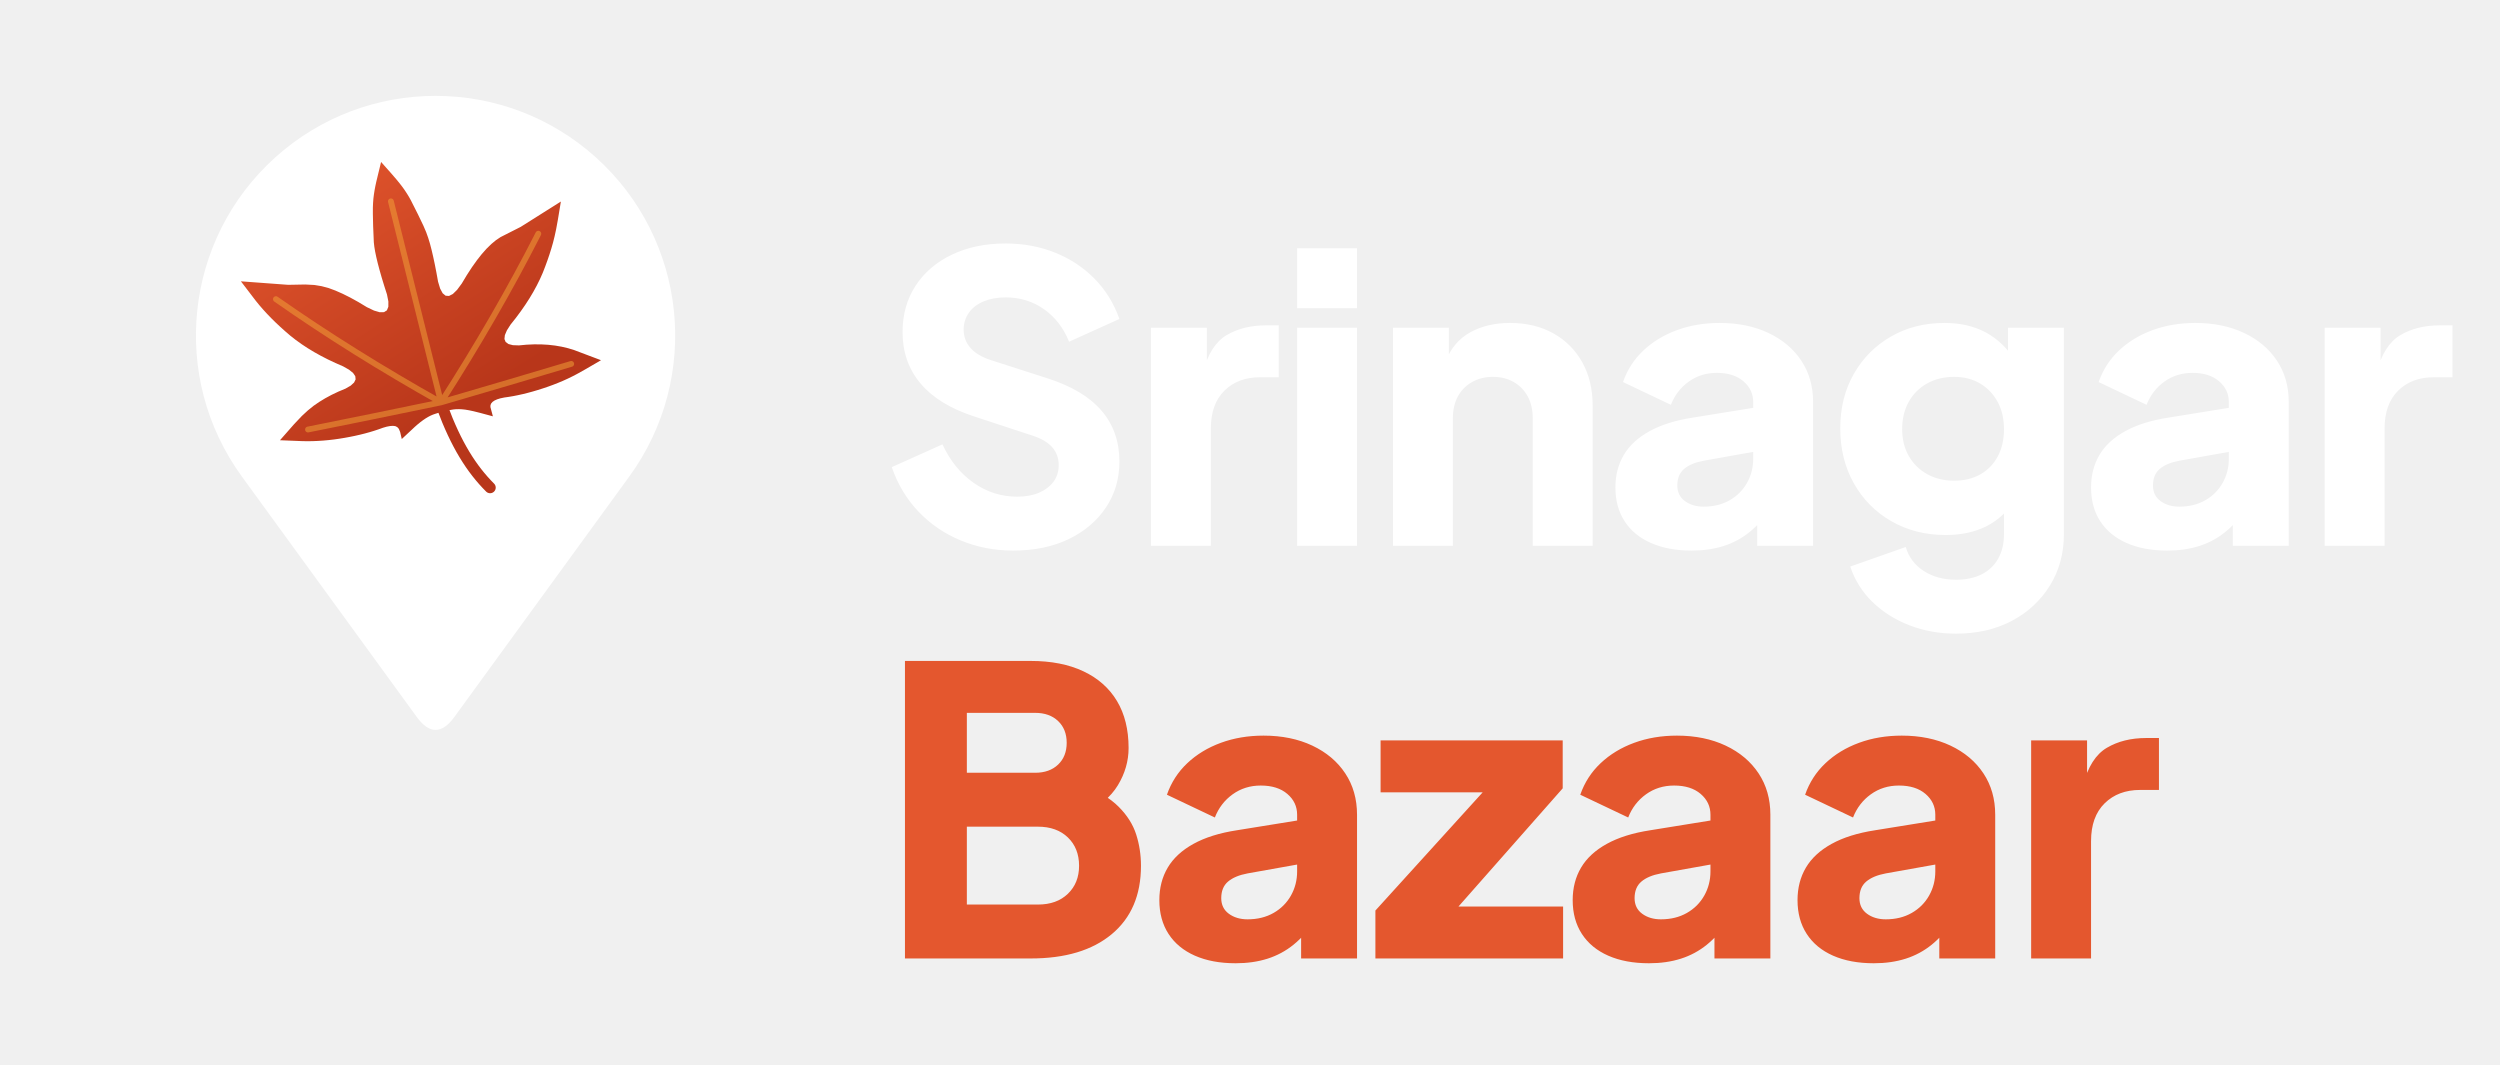
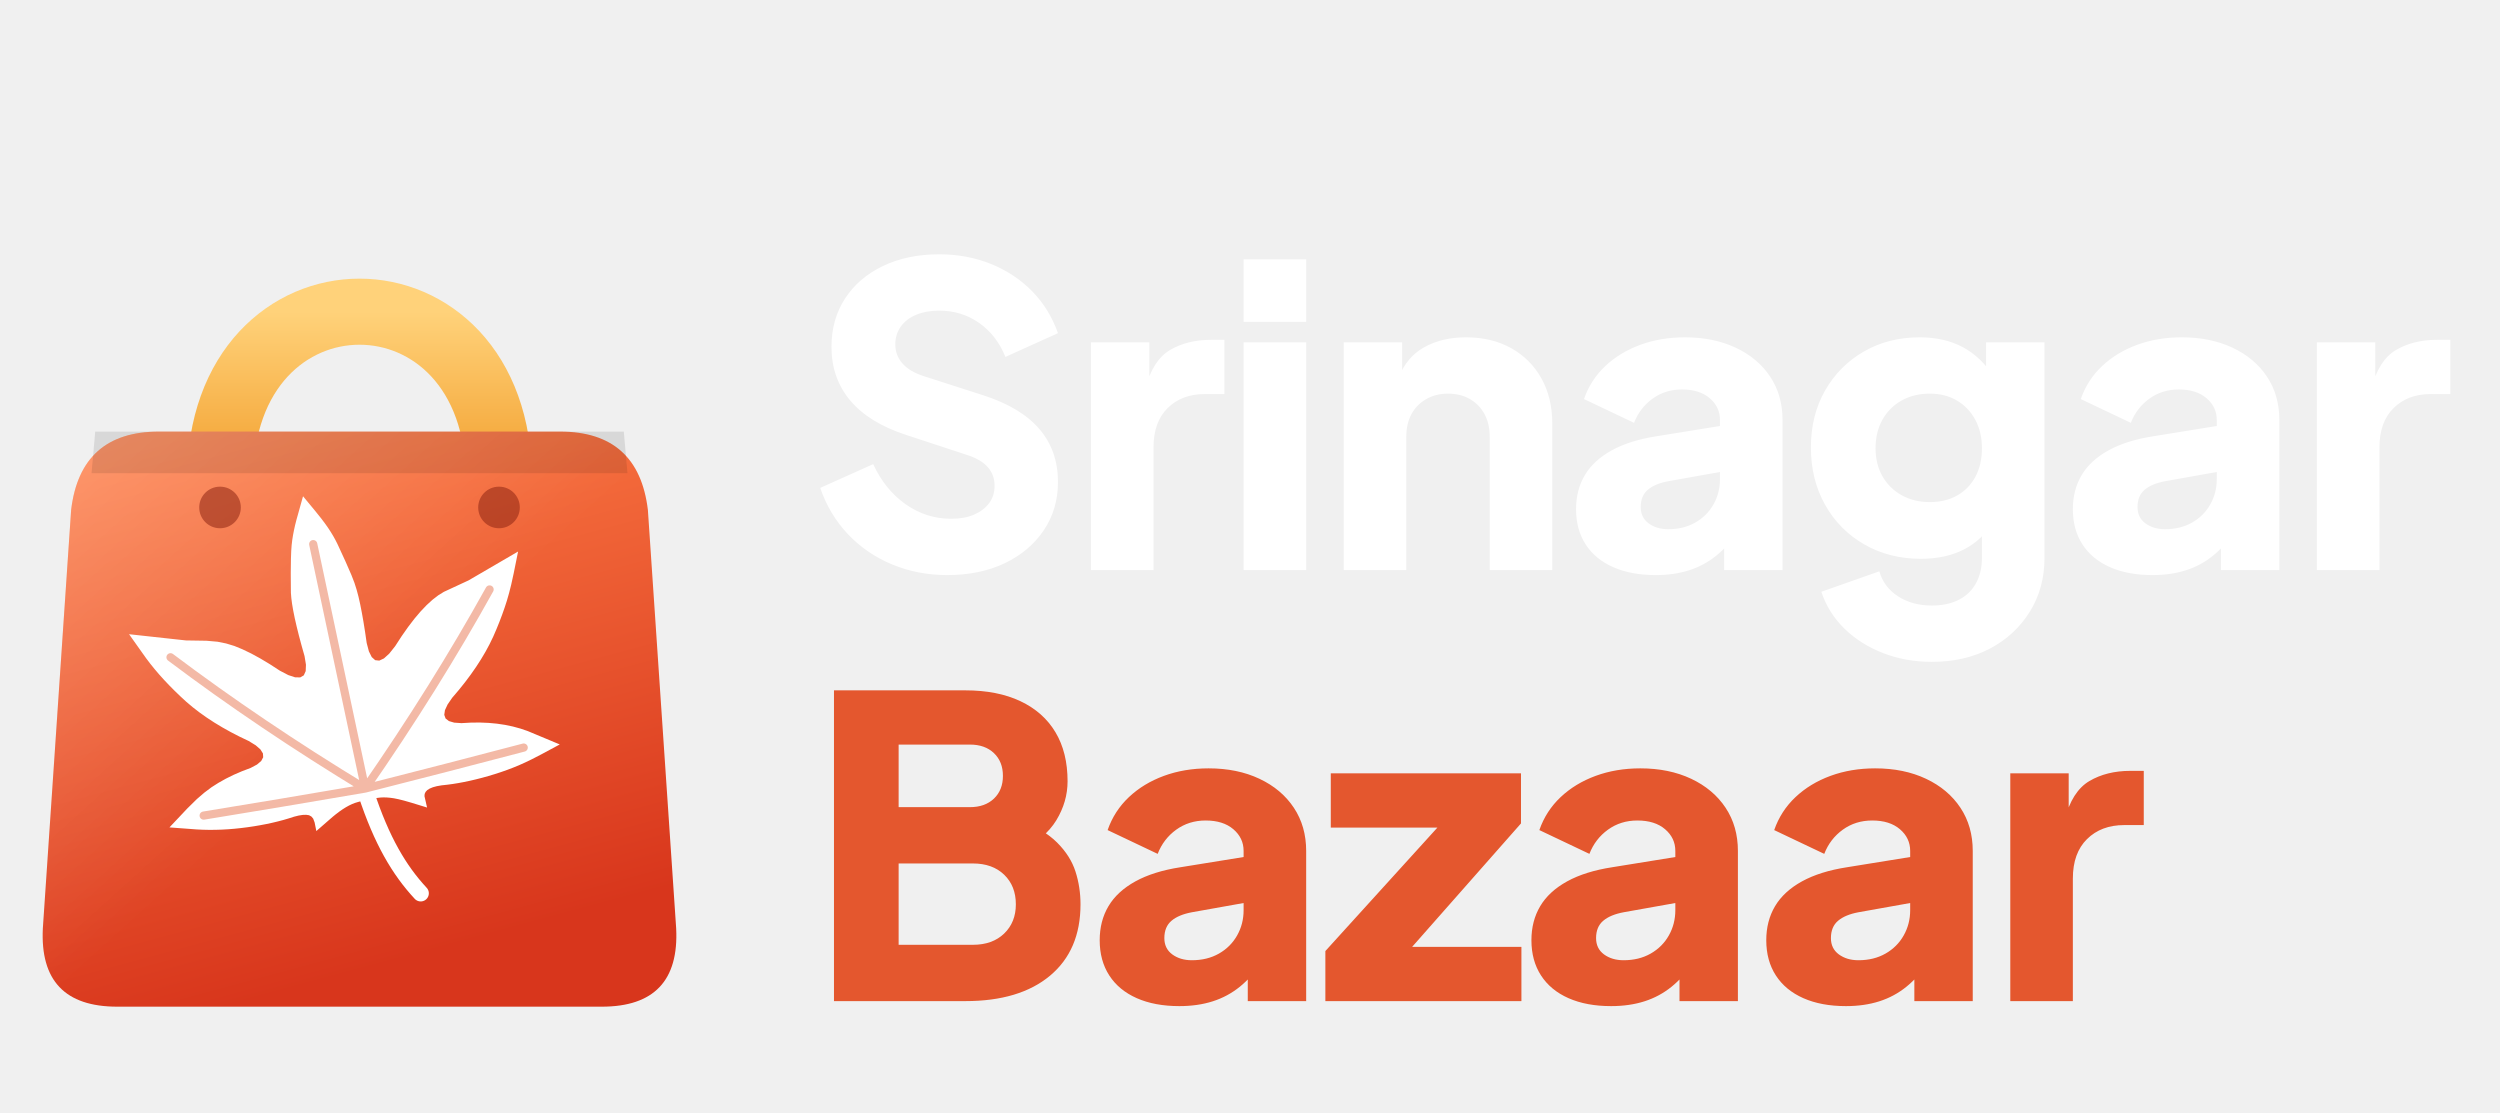
- <svg xmlns="http://www.w3.org/2000/svg" viewBox="0 0 939 400" width="939" height="400">
-   <g transform="translate(10 0) scale(.30)">
+ <svg xmlns="http://www.w3.org/2000/svg" viewBox="0 0 899 400" width="899" height="400">
+   <g transform="translate(-96 -12) scale(.44)">
    <defs>
-       <linearGradient id="logo-horizontal-whiteleaf" x1="0" y1="0" x2="0.4" y2="1">
-         <stop offset="0" stop-color="#E4572E" />
-         <stop offset="1" stop-color="#B8361A" />
+       <linearGradient id="logo-horizontal-whitebag" x1="0" y1="0" x2=".3" y2="1">
+         <stop offset="0" stop-color="#FF8048" />
+         <stop offset="1" stop-color="#D8361C" />
      </linearGradient>
+       <linearGradient id="logo-horizontal-whitesf" x1="0" y1="0" x2="0" y2="1">
+         <stop offset="0" stop-color="#FFD27A" />
+         <stop offset="1" stop-color="#F29F2E" />
+       </linearGradient>
+       <linearGradient id="logo-horizontal-whitegl" x1="0" y1="0" x2="1" y2="1">
+         <stop offset="0" stop-color="#fff" stop-opacity=".22" />
+         <stop offset=".5" stop-color="#fff" stop-opacity="0" />
+       </linearGradient>
+       <filter id="logo-horizontal-whitesh" x="-20%" y="-20%" width="140%" height="150%">
+         <feDropShadow dx="0" dy="22" stdDeviation="26" flood-color="#021C20" flood-opacity=".45" />
+       </filter>
    </defs>
-     <path d="M754.6,596.5 A300,300 0 1 0 269.4,596.5 L488.5,897.7 Q512.0,930.0 535.5,897.7 Z" fill="#FFFFFF" />
-     <g transform="rotate(-14 512 476.4)">
-       <path d="M512.0,510.2 C517.6,561.0 528.9,594.8 545.8,623.0" fill="none" stroke="#B8361A" stroke-width="14.1" stroke-linecap="round" />
-       <path d="M472.81,526.38 L468.46,528.80 L464.65,530.91 L461.39,532.72 L458.67,534.23 L456.49,535.44 L454.86,536.35 L453.78,536.95 L453.23,537.26 L453.37,528.21 L452.72,523.93 L451.35,521.40 L449.25,519.61 L446.43,518.56 L442.90,517.92 L438.66,517.68 L433.70,517.86 L428.02,518.44 L422.20,518.88 L416.23,519.17 L410.11,519.33 L403.85,519.33 L397.43,519.20 L390.87,518.92 L384.16,518.50 L377.30,517.94 L370.55,517.23 L363.89,516.36 L357.33,515.35 L350.88,514.18 L344.52,512.87 L338.27,511.40 L332.11,509.78 L326.06,508.02 L320.76,506.47 L316.22,505.15 L312.44,504.04 L309.42,503.16 L307.15,502.49 L305.63,502.05 L304.88,501.83 L326.98,486.54 L338.82,478.99 L347.74,474.09 L356.23,470.15 L364.26,467.15 L372.66,464.53 L381.43,462.30 L390.58,460.45 L400.09,458.99 L407.37,456.90 L412.40,454.18 L415.20,450.84 L415.77,446.88 L414.09,442.29 L410.17,437.07 L404.02,431.23 L395.63,424.77 L387.68,418.25 L380.17,411.68 L373.09,405.06 L366.46,398.38 L360.26,391.64 L354.50,384.86 L349.17,378.02 L344.29,371.13 L339.68,364.31 L335.34,357.58 L331.27,350.92 L327.48,344.35 L323.96,337.85 L320.71,331.44 L317.73,325.10 L315.03,318.84 L312.66,313.37 L310.63,308.67 L308.94,304.76 L307.59,301.63 L306.57,299.29 L305.89,297.72 L305.56,296.94 L329.36,304.78 L340.83,308.56 L347.88,310.88 L353.17,312.63 L356.70,313.79 L359.34,314.66 L361.11,315.24 L361.99,315.53 L382.70,320.27 L393.77,323.66 L402.11,327.28 L410.03,331.64 L417.51,336.76 L425.32,342.81 L433.48,349.78 L441.97,357.68 L450.79,366.51 L458.42,372.80 L464.85,376.55 L470.08,377.75 L474.12,376.42 L476.96,372.54 L478.60,366.12 L479.04,357.15 L478.29,345.65 L477.74,335.02 L477.41,325.28 L477.28,316.42 L477.36,308.44 L477.64,301.34 L478.14,295.13 L478.85,289.79 L479.76,285.34 L480.56,281.44 L481.24,278.10 L481.82,275.32 L482.27,273.09 L482.61,271.42 L482.84,270.31 L482.96,269.75 L486.29,255.01 L488.23,247.28 L489.88,241.65 L491.61,236.48 L493.42,231.77 L495.45,226.97 L497.68,222.09 L500.11,217.13 L502.75,212.08 L505.06,207.66 L507.05,203.87 L508.70,200.71 L510.02,198.19 L511.01,196.29 L511.67,195.03 L512.00,194.40 L520.92,211.44 L525.33,220.20 L528.22,226.34 L530.58,231.77 L532.39,236.48 L534.00,241.10 L535.40,245.64 L536.60,250.09 L537.58,254.46 L538.45,258.28 L539.19,261.56 L539.81,264.29 L540.30,266.47 L540.67,268.11 L540.92,269.20 L541.04,269.75 L544.13,284.78 L545.52,293.46 L546.24,300.79 L546.64,308.44 L546.72,316.42 L546.59,325.28 L546.26,335.02 L545.71,345.65 L544.96,357.15 L545.40,366.12 L547.04,372.54 L549.88,376.42 L553.92,377.75 L559.15,376.55 L565.58,372.80 L573.21,366.51 L582.03,357.68 L590.52,349.78 L598.68,342.81 L606.49,336.76 L613.97,331.64 L621.12,327.45 L627.93,324.19 L634.40,321.86 L640.54,320.45 L645.90,319.22 L650.51,318.17 L654.34,317.29 L657.41,316.59 L659.71,316.06 L661.25,315.71 L662.01,315.53 L685.82,307.69 L697.28,303.91 L704.34,301.59 L709.63,299.85 L713.15,298.68 L715.80,297.81 L717.56,297.23 L718.44,296.94 L709.31,318.06 L704.31,329.09 L700.38,337.07 L696.52,344.35 L692.73,350.92 L688.66,357.58 L684.32,364.31 L679.71,371.13 L674.83,378.02 L669.50,384.86 L663.74,391.64 L657.54,398.38 L650.91,405.06 L643.83,411.68 L636.32,418.25 L628.37,424.77 L619.98,431.23 L613.83,437.07 L609.91,442.29 L608.23,446.88 L608.80,450.84 L611.60,454.18 L616.63,456.90 L623.91,458.99 L633.42,460.45 L642.57,462.30 L651.34,464.53 L659.74,467.15 L667.77,470.15 L675.44,473.53 L682.73,477.29 L689.65,481.44 L696.20,485.97 L701.93,489.94 L706.84,493.34 L710.94,496.17 L714.21,498.43 L716.67,500.13 L718.31,501.27 L719.12,501.83 L698.70,507.80 L688.00,510.74 L680.24,512.65 L673.12,514.18 L666.67,515.35 L660.11,516.36 L653.45,517.23 L646.70,517.94 L639.84,518.50 L633.13,518.92 L626.57,519.20 L620.15,519.33 L613.89,519.33 L607.77,519.17 L601.80,518.88 L595.98,518.44 L590.30,517.86 L585.34,517.68 L581.10,517.92 L577.57,518.56 L574.75,519.61 L572.65,521.06 L571.26,522.93 L570.59,525.20 L570.63,527.88 L570.66,530.22 L570.69,532.23 L570.72,533.91 L570.74,535.25 L570.75,536.25 L570.76,536.92 L570.77,537.26 L556.09,529.10 L548.64,525.14 L543.55,522.66 L539.16,520.75 L535.49,519.41 L531.98,518.35 L528.65,517.55 L525.48,517.03 L522.49,516.77 L519.49,516.58 L516.49,516.45 L513.50,516.39 L510.50,516.39 L507.51,516.45 L504.51,516.58 L501.51,516.77 L498.52,517.03 L495.35,517.55 L492.02,518.35 L488.51,519.41 L484.84,520.75 L481.00,522.35 L476.99,524.23Z" fill="url(#logo-horizontal-whiteleaf)" />
-       <path d="M512.0,504.6 Q512.0,374.9 512.0,245.2 M512.0,504.6 Q605.1,416.9 681.3,329.2 M512.0,504.6 Q418.9,416.9 342.7,329.2 M512.0,504.6 Q605.4,500.9 681.8,497.3 M512.0,504.6 Q418.6,500.9 342.2,497.3" fill="none" stroke="#F4A93B" stroke-opacity=".5" stroke-width="7.3" stroke-linecap="round" />
+     <g>
+       <path d="M398,420 C398,236 626,236 626,420" fill="none" stroke="url(#logo-horizontal-whitesf)" stroke-width="54" stroke-linecap="round" />
+       <path d="M348,380 L676,380 Q740,380 747.68,444 L770.8,786 Q774,850 710,850 L314,850 Q250,850 253.2,786 L276.32,444 Q284,380 348,380 Z" fill="url(#logo-horizontal-whitebag)" />
+     </g>
+     <path d="M348,380 L676,380 Q740,380 747.68,444 L770.8,786 Q774,850 710,850 L314,850 Q250,850 253.2,786 L276.32,444 Q284,380 348,380 Z" fill="url(#logo-horizontal-whitegl)" />
+     <path d="M296,380 L728,380 L731,414 L293,414 Z" fill="#000" opacity=".10" />
+     <circle cx="398" cy="442" r="17" fill="#8E2412" opacity=".55" />
+     <circle cx="626" cy="442" r="17" fill="#8E2412" opacity=".55" />
+     <g transform="rotate(-12 512 650)">
+       <path d="M512.0,676.6 C516.4,716.6 525.3,743.2 538.6,765.4" fill="none" stroke="#fff" stroke-width="13.3" stroke-linecap="round" />
+       <path d="M481.15,689.34 L477.72,691.25 L474.72,692.91 L472.16,694.34 L470.02,695.53 L468.30,696.48 L467.02,697.19 L466.16,697.67 L465.74,697.91 L465.84,690.79 L465.34,687.42 L464.25,685.43 L462.60,684.01 L460.38,683.19 L457.60,682.68 L454.26,682.50 L450.36,682.64 L445.89,683.09 L441.31,683.44 L436.61,683.67 L431.79,683.79 L426.86,683.80 L421.81,683.69 L416.64,683.48 L411.36,683.15 L405.96,682.70 L400.64,682.14 L395.40,681.46 L390.24,680.66 L385.16,679.74 L380.16,678.71 L375.23,677.55 L370.39,676.28 L365.62,674.89 L361.45,673.67 L357.88,672.63 L354.90,671.76 L352.52,671.06 L350.73,670.54 L349.54,670.19 L348.94,670.02 L366.35,657.98 L375.66,652.04 L382.69,648.18 L389.37,645.08 L395.69,642.72 L402.31,640.66 L409.21,638.90 L416.41,637.45 L423.90,636.29 L429.63,634.65 L433.59,632.51 L435.80,629.88 L436.24,626.76 L434.92,623.15 L431.84,619.04 L427.00,614.44 L420.39,609.35 L414.13,604.22 L408.22,599.05 L402.65,593.84 L397.42,588.58 L392.54,583.28 L388.01,577.94 L383.82,572.55 L379.97,567.13 L376.34,561.76 L372.93,556.46 L369.73,551.22 L366.74,546.05 L363.97,540.93 L361.41,535.88 L359.06,530.89 L356.93,525.97 L355.07,521.66 L353.47,517.96 L352.14,514.88 L351.08,512.42 L350.28,510.57 L349.75,509.34 L349.48,508.72 L368.22,514.90 L377.25,517.87 L382.80,519.70 L386.96,521.07 L389.74,521.99 L391.82,522.67 L393.21,523.13 L393.91,523.36 L410.21,527.09 L418.93,529.76 L425.49,532.60 L431.72,536.04 L437.61,540.07 L443.77,544.83 L450.18,550.32 L456.87,556.54 L463.82,563.49 L469.82,568.44 L474.88,571.39 L479.00,572.34 L482.18,571.29 L484.41,568.23 L485.71,563.18 L486.05,556.12 L485.46,547.07 L485.03,538.70 L484.77,531.03 L484.66,524.06 L484.73,517.78 L484.95,512.19 L485.35,507.30 L485.90,503.10 L486.62,499.59 L487.25,496.52 L487.79,493.89 L488.24,491.70 L488.60,489.95 L488.87,488.63 L489.05,487.76 L489.14,487.32 L491.76,475.71 L493.29,469.63 L494.58,465.19 L495.95,461.12 L497.38,457.42 L498.97,453.64 L500.72,449.80 L502.64,445.89 L504.72,441.92 L506.54,438.44 L508.10,435.45 L509.40,432.97 L510.44,430.98 L511.22,429.49 L511.74,428.50 L512.00,428.00 L519.02,441.42 L522.50,448.31 L524.77,453.14 L526.62,457.42 L528.05,461.12 L529.32,464.76 L530.42,468.34 L531.36,471.84 L532.14,475.28 L532.82,478.29 L533.40,480.87 L533.89,483.02 L534.28,484.74 L534.57,486.03 L534.77,486.89 L534.86,487.32 L537.29,499.15 L538.39,505.98 L538.96,511.75 L539.27,517.78 L539.34,524.06 L539.23,531.03 L538.97,538.70 L538.54,547.07 L537.95,556.12 L538.29,563.18 L539.59,568.23 L541.82,571.29 L545.00,572.34 L549.12,571.39 L554.18,568.44 L560.18,563.49 L567.13,556.54 L573.82,550.32 L580.23,544.83 L586.39,540.07 L592.28,536.04 L597.90,532.74 L603.26,530.17 L608.36,528.34 L613.19,527.23 L617.41,526.26 L621.04,525.43 L624.06,524.74 L626.47,524.19 L628.28,523.77 L629.49,523.50 L630.09,523.36 L648.84,517.18 L657.86,514.21 L663.41,512.38 L667.58,511.01 L670.35,510.10 L672.44,509.41 L673.83,508.95 L674.52,508.72 L667.33,525.35 L663.39,534.03 L660.30,540.32 L657.26,546.05 L654.27,551.22 L651.07,556.46 L647.66,561.76 L644.03,567.13 L640.18,572.55 L635.99,577.94 L631.46,583.28 L626.58,588.58 L621.35,593.84 L615.78,599.05 L609.87,604.22 L603.61,609.35 L597.00,614.44 L592.16,619.04 L589.08,623.15 L587.76,626.76 L588.20,629.88 L590.41,632.51 L594.37,634.65 L600.10,636.29 L607.59,637.45 L614.79,638.90 L621.69,640.66 L628.31,642.72 L634.63,645.08 L640.66,647.74 L646.40,650.70 L651.85,653.97 L657.01,657.54 L661.52,660.66 L665.39,663.33 L668.61,665.56 L671.19,667.35 L673.12,668.68 L674.41,669.57 L675.06,670.02 L658.97,674.72 L650.56,677.03 L644.44,678.53 L638.84,679.74 L633.76,680.66 L628.60,681.46 L623.36,682.14 L618.04,682.70 L612.64,683.15 L607.36,683.48 L602.19,683.69 L597.14,683.80 L592.21,683.79 L587.39,683.67 L582.69,683.44 L578.11,683.09 L573.64,682.64 L569.74,682.50 L566.40,682.68 L563.62,683.19 L561.40,684.01 L559.75,685.16 L558.65,686.63 L558.12,688.42 L558.15,690.53 L558.18,692.37 L558.21,693.95 L558.22,695.27 L558.24,696.33 L558.25,697.12 L558.26,697.64 L558.26,697.91 L546.71,691.49 L540.85,688.37 L536.83,686.41 L533.38,684.91 L530.49,683.86 L527.73,683.02 L525.11,682.40 L522.61,681.98 L520.26,681.78 L517.90,681.63 L515.54,681.53 L513.18,681.48 L510.82,681.48 L508.46,681.53 L506.10,681.63 L503.74,681.78 L501.39,681.98 L498.89,682.40 L496.27,683.02 L493.51,683.86 L490.62,684.91 L487.59,686.18 L484.44,687.65Z" fill="#fff" />
+       <path d="M512.0,672.2 Q512.0,570.1 512.0,468.0 M512.0,672.2 Q585.3,603.2 645.3,534.2 M512.0,672.2 Q438.7,603.2 378.7,534.2 M512.0,672.2 Q585.5,669.3 645.7,666.4 M512.0,672.2 Q438.5,669.3 378.3,666.4" fill="none" stroke="#F3B9A6" stroke-width="6.7" stroke-linecap="round" />
    </g>
  </g>
-   <path d="M380.55 206.8Q370.05 206.8 360.825 202.975Q351.6 199.15 344.925 192.1Q338.25 185.05 334.95 175.45L354.0 166.9Q358.2 176.05 365.625 181.3Q373.05 186.55 382.05 186.55Q386.85 186.55 390.3 185.05Q393.75 183.55 395.7 180.925Q397.65 178.3 397.65 174.7Q397.65 170.8 395.25 168.025Q392.85 165.25 387.75 163.6L365.85 156.4Q352.5 152.05 345.75 144.025Q339.0 136.0 339.0 124.75Q339.0 114.85 343.875 107.35Q348.75 99.85 357.525 95.65Q366.3 91.45 377.7 91.45Q387.75 91.45 396.3 94.9Q404.85 98.35 411.075 104.65Q417.3 110.95 420.45 119.8L401.55 128.35Q398.4 120.55 392.1 116.125Q385.8 111.7 377.7 111.7Q373.05 111.7 369.45 113.2Q365.85 114.7 363.9 117.475Q361.95 120.25 361.95 123.85Q361.95 127.75 364.5 130.675Q367.05 133.6 372.15 135.25L393.6 142.15Q407.1 146.5 413.775 154.3Q420.45 162.1 420.45 173.35Q420.45 183.1 415.35 190.675Q410.25 198.25 401.325 202.525Q392.4 206.8 380.55 206.8Z M432.3 205.0V123.1H453.3V142.75L451.8 139.9Q454.5 129.55 460.725 125.875Q466.95 122.2 475.5 122.2H480.3V141.7H473.25Q465.0 141.7 459.9 146.725Q454.8 151.75 454.8 160.9V205.0Z M487.2 205.0V123.1H509.7V205.0ZM487.2 115.75V93.25H509.7V115.75Z M523.2 205.0V123.1H544.2V139.3L543.0 135.7Q545.85 128.35 552.225 124.825Q558.6 121.3 567.15 121.3Q576.45 121.3 583.425 125.2Q590.4 129.1 594.3 136.075Q598.2 143.05 598.2 152.35V205.0H575.7V157.15Q575.7 152.35 573.825 148.9Q571.95 145.45 568.575 143.5Q565.2 141.55 560.7 141.55Q556.35 141.55 552.9 143.5Q549.45 145.45 547.575 148.9Q545.7 152.35 545.7 157.15V205.0Z M635.4 206.8Q626.55 206.8 620.1 203.95Q613.65 201.1 610.2 195.775Q606.75 190.45 606.75 183.1Q606.75 176.2 609.9 170.875Q613.05 165.55 619.575 161.95Q626.1 158.35 635.85 156.85L660.9 152.8V169.3L639.9 173.05Q635.1 173.95 632.55 176.125Q630.0 178.3 630.0 182.35Q630.0 186.1 632.85 188.2Q635.7 190.3 639.9 190.3Q645.45 190.3 649.65 187.9Q653.85 185.5 656.175 181.375Q658.5 177.25 658.5 172.3V151.0Q658.5 146.35 654.825 143.2Q651.15 140.05 644.85 140.05Q638.85 140.05 634.275 143.35Q629.7 146.65 627.6 152.05L609.6 143.5Q612.0 136.6 617.25 131.65Q622.5 126.7 629.85 124.0Q637.2 121.3 645.9 121.3Q656.25 121.3 664.2 125.05Q672.15 128.8 676.575 135.475Q681.0 142.15 681.0 151.0V205.0H660.0V191.8L665.1 190.9Q661.5 196.3 657.15 199.825Q652.8 203.35 647.4 205.075Q642.0 206.8 635.4 206.8Z M734.7 238.0Q725.25 238.0 717.15 234.85Q709.05 231.7 703.275 226.075Q697.5 220.45 694.95 212.8L715.8 205.45Q717.45 211.15 722.55 214.45Q727.65 217.75 734.7 217.75Q740.25 217.75 744.3 215.725Q748.35 213.7 750.525 209.8Q752.7 205.9 752.7 200.65V181.9L757.05 187.3Q752.85 194.2 746.25 197.575Q739.65 200.95 730.8 200.95Q719.4 200.95 710.4 195.775Q701.4 190.6 696.3 181.525Q691.2 172.45 691.2 160.9Q691.2 149.35 696.3 140.425Q701.4 131.5 710.25 126.4Q719.1 121.3 730.35 121.3Q739.2 121.3 745.8 124.825Q752.4 128.35 757.05 135.55L754.2 140.95V123.1H775.2V200.65Q775.2 211.45 769.95 219.925Q764.7 228.4 755.625 233.2Q746.55 238.0 734.7 238.0ZM733.95 180.55Q739.65 180.55 743.85 178.15Q748.05 175.75 750.375 171.4Q752.7 167.05 752.7 161.2Q752.7 155.35 750.3 150.925Q747.9 146.5 743.7 144.025Q739.5 141.55 733.95 141.55Q728.25 141.55 723.825 144.025Q719.4 146.5 716.925 150.925Q714.45 155.35 714.45 161.2Q714.45 166.9 716.925 171.25Q719.4 175.6 723.825 178.075Q728.25 180.55 733.95 180.55Z M814.05 206.8Q805.2 206.8 798.75 203.95Q792.3 201.1 788.85 195.775Q785.4 190.45 785.4 183.1Q785.4 176.2 788.55 170.875Q791.7 165.55 798.225 161.95Q804.75 158.35 814.5 156.85L839.55 152.8V169.3L818.55 173.05Q813.75 173.95 811.2 176.125Q808.65 178.3 808.65 182.35Q808.65 186.1 811.5 188.2Q814.35 190.3 818.55 190.3Q824.1 190.3 828.3 187.9Q832.5 185.5 834.825 181.375Q837.15 177.25 837.15 172.3V151.0Q837.15 146.35 833.475 143.2Q829.8 140.05 823.5 140.05Q817.5 140.05 812.925 143.35Q808.35 146.65 806.25 152.05L788.25 143.5Q790.65 136.6 795.9 131.65Q801.15 126.7 808.5 124.0Q815.85 121.3 824.55 121.3Q834.9 121.3 842.85 125.05Q850.8 128.8 855.225 135.475Q859.65 142.15 859.65 151.0V205.0H838.65V191.8L843.75 190.9Q840.15 196.3 835.8 199.825Q831.45 203.35 826.05 205.075Q820.65 206.8 814.05 206.8Z M873.15 205.0V123.1H894.15V142.75L892.65 139.9Q895.35 129.55 901.575 125.875Q907.8 122.2 916.35 122.2H921.15V141.7H914.1Q905.85 141.7 900.75 146.725Q895.65 151.75 895.65 160.9V205.0Z" fill="#FFFFFF" />
-   <path d="M339.9 360.0V248.25H387.15Q398.7 248.25 406.95 252.15Q415.2 256.05 419.55 263.325Q423.9 270.6 423.9 280.95Q423.9 288.3 419.85 294.975Q415.8 301.65 406.5 306.15V294.75Q415.35 298.2 420.15 303.0Q424.95 307.8 426.75 313.425Q428.55 319.05 428.55 325.2Q428.55 341.7 417.6 350.85Q406.65 360.0 387.15 360.0ZM363.15 339.75H389.85Q396.9 339.75 401.1 335.7Q405.3 331.65 405.3 325.2Q405.3 318.6 401.1 314.55Q396.9 310.5 389.85 310.5H363.15ZM363.15 290.25H388.8Q394.2 290.25 397.425 287.175Q400.65 284.1 400.65 279.0Q400.65 273.9 397.425 270.825Q394.2 267.75 388.8 267.75H363.15Z M464.1 361.8Q455.25 361.8 448.8 358.95Q442.35 356.1 438.9 350.775Q435.45 345.45 435.45 338.1Q435.45 331.2 438.6 325.875Q441.75 320.55 448.275 316.95Q454.8 313.35 464.55 311.85L489.6 307.8V324.3L468.6 328.05Q463.8 328.95 461.25 331.125Q458.7 333.3 458.7 337.35Q458.7 341.1 461.55 343.2Q464.4 345.3 468.6 345.3Q474.15 345.3 478.35 342.9Q482.55 340.5 484.875 336.375Q487.2 332.25 487.2 327.3V306.0Q487.2 301.35 483.525 298.2Q479.85 295.05 473.55 295.05Q467.55 295.05 462.975 298.35Q458.4 301.65 456.3 307.05L438.3 298.5Q440.7 291.6 445.95 286.65Q451.2 281.7 458.55 279.0Q465.9 276.3 474.6 276.3Q484.95 276.3 492.9 280.05Q500.85 283.8 505.275 290.475Q509.7 297.15 509.7 306.0V360.0H488.7V346.8L493.8 345.9Q490.2 351.3 485.85 354.825Q481.5 358.35 476.1 360.075Q470.7 361.8 464.1 361.8Z M516.6 360.0V342.0L563.7 290.1L567.0 297.6H518.55V278.1H586.95V296.1L541.05 348.15L537.75 340.5H587.1V360.0Z M619.35 361.8Q610.5 361.8 604.05 358.95Q597.6 356.1 594.15 350.775Q590.7 345.45 590.7 338.1Q590.7 331.2 593.85 325.875Q597.0 320.55 603.525 316.95Q610.05 313.35 619.8 311.85L644.85 307.8V324.3L623.85 328.05Q619.05 328.95 616.5 331.125Q613.95 333.3 613.95 337.35Q613.95 341.1 616.8 343.2Q619.65 345.3 623.85 345.3Q629.4 345.3 633.6 342.9Q637.8 340.5 640.125 336.375Q642.45 332.25 642.45 327.3V306.0Q642.45 301.35 638.775 298.2Q635.1 295.05 628.8 295.05Q622.8 295.05 618.225 298.35Q613.65 301.65 611.55 307.05L593.55 298.5Q595.95 291.6 601.2 286.65Q606.45 281.7 613.8 279.0Q621.15 276.3 629.85 276.3Q640.2 276.3 648.15 280.05Q656.1 283.8 660.525 290.475Q664.95 297.15 664.95 306.0V360.0H643.95V346.8L649.05 345.9Q645.45 351.3 641.1 354.825Q636.75 358.35 631.35 360.075Q625.95 361.8 619.35 361.8Z M703.8 361.8Q694.95 361.8 688.5 358.95Q682.05 356.1 678.6 350.775Q675.15 345.45 675.15 338.1Q675.15 331.2 678.3 325.875Q681.45 320.55 687.975 316.95Q694.5 313.35 704.25 311.85L729.3 307.8V324.3L708.3 328.05Q703.5 328.95 700.95 331.125Q698.4 333.3 698.4 337.35Q698.4 341.1 701.25 343.2Q704.1 345.3 708.3 345.3Q713.85 345.3 718.05 342.9Q722.25 340.5 724.575 336.375Q726.9 332.25 726.9 327.3V306.0Q726.9 301.35 723.225 298.2Q719.55 295.05 713.25 295.05Q707.25 295.05 702.675 298.35Q698.1 301.65 696.0 307.05L678.0 298.5Q680.4 291.6 685.65 286.65Q690.9 281.7 698.25 279.0Q705.6 276.3 714.3 276.3Q724.65 276.3 732.6 280.05Q740.55 283.8 744.975 290.475Q749.4 297.15 749.4 306.0V360.0H728.4V346.8L733.5 345.9Q729.9 351.3 725.55 354.825Q721.2 358.35 715.8 360.075Q710.4 361.8 703.8 361.8Z M762.9 360.0V278.1H783.9V297.75L782.4 294.9Q785.1 284.55 791.325 280.875Q797.55 277.2 806.1 277.2H810.9V296.7H803.85Q795.6 296.7 790.5 301.725Q785.4 306.75 785.4 315.9V360.0Z" fill="#E4572E" />
+   <path d="M340.55 206.8Q330.05 206.8 320.825 202.975Q311.6 199.15 304.925 192.1Q298.25 185.05 294.95 175.45L314.0 166.9Q318.2 176.05 325.625 181.3Q333.05 186.55 342.05 186.55Q346.85 186.55 350.3 185.05Q353.75 183.55 355.7 180.925Q357.65 178.3 357.65 174.7Q357.65 170.8 355.25 168.025Q352.85 165.25 347.75 163.6L325.85 156.4Q312.5 152.05 305.75 144.025Q299.0 136.0 299.0 124.75Q299.0 114.85 303.875 107.35Q308.75 99.85 317.525 95.65Q326.3 91.45 337.7 91.45Q347.75 91.45 356.3 94.9Q364.85 98.35 371.075 104.65Q377.3 110.95 380.45 119.8L361.55 128.35Q358.4 120.55 352.1 116.125Q345.8 111.7 337.7 111.7Q333.05 111.7 329.45 113.2Q325.85 114.7 323.9 117.475Q321.95 120.25 321.95 123.85Q321.95 127.75 324.5 130.675Q327.05 133.6 332.15 135.25L353.6 142.15Q367.1 146.5 373.775 154.3Q380.45 162.1 380.45 173.35Q380.45 183.1 375.35 190.675Q370.25 198.25 361.325 202.525Q352.4 206.8 340.55 206.8Z M392.3 205.0V123.1H413.3V142.75L411.8 139.9Q414.5 129.55 420.725 125.875Q426.95 122.2 435.5 122.2H440.3V141.7H433.25Q425.0 141.7 419.9 146.725Q414.8 151.75 414.8 160.9V205.0Z M447.2 205.0V123.1H469.7V205.0ZM447.2 115.75V93.25H469.7V115.75Z M483.2 205.0V123.1H504.2V139.3L503.0 135.7Q505.85 128.35 512.225 124.825Q518.6 121.3 527.15 121.3Q536.45 121.3 543.425 125.2Q550.4 129.1 554.3 136.075Q558.2 143.05 558.2 152.35V205.0H535.7V157.15Q535.7 152.35 533.825 148.9Q531.95 145.45 528.575 143.5Q525.2 141.55 520.7 141.55Q516.35 141.55 512.9 143.5Q509.45 145.45 507.575 148.9Q505.7 152.35 505.7 157.15V205.0Z M595.4 206.8Q586.55 206.8 580.1 203.95Q573.65 201.1 570.2 195.775Q566.75 190.45 566.75 183.1Q566.75 176.2 569.9 170.875Q573.05 165.55 579.575 161.95Q586.1 158.35 595.85 156.85L620.9 152.8V169.3L599.9 173.05Q595.1 173.95 592.55 176.125Q590.0 178.3 590.0 182.35Q590.0 186.1 592.85 188.2Q595.7 190.3 599.9 190.3Q605.45 190.3 609.65 187.9Q613.85 185.5 616.175 181.375Q618.5 177.25 618.5 172.3V151.0Q618.5 146.35 614.825 143.2Q611.15 140.05 604.85 140.05Q598.85 140.05 594.275 143.35Q589.7 146.65 587.6 152.05L569.6 143.5Q572.0 136.6 577.25 131.65Q582.5 126.7 589.85 124.0Q597.2 121.3 605.9 121.3Q616.25 121.3 624.2 125.05Q632.15 128.8 636.575 135.475Q641.0 142.15 641.0 151.0V205.0H620.0V191.8L625.1 190.9Q621.5 196.3 617.15 199.825Q612.8 203.35 607.4 205.075Q602.0 206.8 595.4 206.8Z M694.7 238.0Q685.25 238.0 677.15 234.85Q669.05 231.7 663.275 226.075Q657.5 220.45 654.95 212.8L675.8 205.45Q677.45 211.15 682.55 214.45Q687.65 217.75 694.7 217.75Q700.25 217.75 704.3 215.725Q708.35 213.7 710.525 209.8Q712.7 205.9 712.7 200.65V181.9L717.05 187.3Q712.85 194.2 706.25 197.575Q699.65 200.95 690.8 200.95Q679.4 200.95 670.4 195.775Q661.4 190.6 656.3 181.525Q651.2 172.45 651.2 160.9Q651.2 149.35 656.3 140.425Q661.4 131.5 670.25 126.4Q679.1 121.3 690.35 121.3Q699.2 121.3 705.8 124.825Q712.4 128.35 717.05 135.55L714.2 140.95V123.1H735.2V200.65Q735.2 211.45 729.95 219.925Q724.7 228.4 715.625 233.2Q706.55 238.0 694.7 238.0ZM693.95 180.55Q699.65 180.55 703.85 178.15Q708.05 175.75 710.375 171.4Q712.7 167.05 712.7 161.2Q712.7 155.35 710.3 150.925Q707.9 146.5 703.7 144.025Q699.5 141.55 693.95 141.55Q688.25 141.55 683.825 144.025Q679.4 146.5 676.925 150.925Q674.45 155.35 674.45 161.2Q674.45 166.9 676.925 171.25Q679.4 175.6 683.825 178.075Q688.25 180.55 693.95 180.55Z M774.05 206.8Q765.2 206.8 758.75 203.95Q752.3 201.1 748.85 195.775Q745.4 190.45 745.4 183.1Q745.4 176.2 748.55 170.875Q751.7 165.55 758.225 161.95Q764.75 158.35 774.5 156.85L799.55 152.8V169.3L778.55 173.05Q773.75 173.95 771.2 176.125Q768.65 178.3 768.65 182.35Q768.65 186.1 771.5 188.2Q774.35 190.3 778.55 190.3Q784.1 190.3 788.3 187.9Q792.5 185.5 794.825 181.375Q797.15 177.25 797.15 172.3V151.0Q797.15 146.35 793.475 143.2Q789.8 140.05 783.5 140.05Q777.5 140.05 772.925 143.35Q768.35 146.65 766.25 152.05L748.25 143.5Q750.65 136.6 755.9 131.65Q761.15 126.7 768.5 124.0Q775.85 121.3 784.55 121.3Q794.9 121.3 802.85 125.05Q810.8 128.8 815.225 135.475Q819.65 142.15 819.65 151.0V205.0H798.65V191.8L803.75 190.9Q800.15 196.3 795.8 199.825Q791.45 203.35 786.05 205.075Q780.65 206.8 774.05 206.8Z M833.15 205.0V123.1H854.15V142.75L852.65 139.9Q855.35 129.55 861.575 125.875Q867.8 122.2 876.35 122.2H881.15V141.7H874.1Q865.85 141.7 860.75 146.725Q855.65 151.75 855.65 160.9V205.0Z" fill="#FFFFFF" />
+   <path d="M299.9 360.0V248.25H347.15Q358.7 248.25 366.95 252.15Q375.2 256.05 379.55 263.325Q383.9 270.6 383.9 280.95Q383.9 288.3 379.85 294.975Q375.8 301.65 366.5 306.15V294.75Q375.35 298.2 380.15 303.0Q384.95 307.8 386.75 313.425Q388.55 319.05 388.55 325.2Q388.55 341.7 377.6 350.85Q366.65 360.0 347.15 360.0ZM323.15 339.75H349.85Q356.9 339.75 361.1 335.7Q365.3 331.65 365.3 325.2Q365.3 318.6 361.1 314.55Q356.9 310.5 349.85 310.5H323.15ZM323.15 290.25H348.8Q354.2 290.25 357.425 287.175Q360.65 284.1 360.65 279.0Q360.65 273.9 357.425 270.825Q354.2 267.75 348.8 267.75H323.15Z M424.1 361.8Q415.25 361.8 408.8 358.95Q402.35 356.1 398.9 350.775Q395.45 345.45 395.45 338.1Q395.45 331.2 398.6 325.875Q401.75 320.55 408.275 316.95Q414.8 313.35 424.55 311.85L449.6 307.8V324.3L428.6 328.05Q423.8 328.95 421.25 331.125Q418.7 333.3 418.7 337.35Q418.7 341.1 421.55 343.2Q424.4 345.3 428.6 345.3Q434.15 345.3 438.35 342.9Q442.55 340.5 444.875 336.375Q447.2 332.25 447.2 327.3V306.0Q447.2 301.35 443.525 298.2Q439.85 295.05 433.55 295.05Q427.55 295.05 422.975 298.35Q418.4 301.65 416.3 307.05L398.3 298.5Q400.7 291.6 405.95 286.65Q411.2 281.7 418.55 279.0Q425.9 276.3 434.6 276.3Q444.95 276.3 452.9 280.05Q460.85 283.8 465.275 290.475Q469.7 297.15 469.7 306.0V360.0H448.7V346.8L453.8 345.9Q450.2 351.3 445.85 354.825Q441.5 358.35 436.1 360.075Q430.7 361.8 424.1 361.8Z M476.6 360.0V342.0L523.7 290.1L527.0 297.6H478.55V278.1H546.95V296.1L501.05 348.15L497.75 340.5H547.1V360.0Z M579.35 361.8Q570.5 361.8 564.05 358.95Q557.6 356.1 554.15 350.775Q550.7 345.45 550.7 338.1Q550.7 331.2 553.85 325.875Q557.0 320.55 563.525 316.95Q570.05 313.35 579.8 311.85L604.85 307.8V324.3L583.85 328.05Q579.05 328.95 576.5 331.125Q573.95 333.3 573.95 337.35Q573.95 341.1 576.8 343.2Q579.65 345.3 583.85 345.3Q589.4 345.3 593.6 342.9Q597.8 340.5 600.125 336.375Q602.45 332.25 602.45 327.3V306.0Q602.45 301.35 598.775 298.2Q595.1 295.05 588.8 295.05Q582.8 295.05 578.225 298.35Q573.65 301.65 571.55 307.05L553.55 298.5Q555.95 291.6 561.2 286.65Q566.45 281.7 573.8 279.0Q581.15 276.3 589.85 276.3Q600.2 276.3 608.15 280.05Q616.1 283.8 620.525 290.475Q624.95 297.15 624.95 306.0V360.0H603.95V346.8L609.05 345.9Q605.45 351.3 601.1 354.825Q596.75 358.35 591.35 360.075Q585.95 361.8 579.35 361.8Z M663.8 361.8Q654.95 361.8 648.5 358.95Q642.05 356.1 638.6 350.775Q635.15 345.45 635.15 338.1Q635.15 331.2 638.3 325.875Q641.45 320.55 647.975 316.95Q654.5 313.35 664.25 311.85L689.3 307.8V324.3L668.3 328.05Q663.5 328.95 660.95 331.125Q658.4 333.3 658.4 337.35Q658.4 341.1 661.25 343.2Q664.1 345.3 668.3 345.3Q673.85 345.3 678.05 342.9Q682.25 340.5 684.575 336.375Q686.9 332.25 686.9 327.3V306.0Q686.9 301.35 683.225 298.2Q679.55 295.05 673.25 295.05Q667.25 295.05 662.675 298.35Q658.1 301.65 656.0 307.05L638.0 298.5Q640.4 291.6 645.65 286.65Q650.9 281.7 658.25 279.0Q665.6 276.3 674.3 276.3Q684.65 276.3 692.6 280.05Q700.55 283.8 704.975 290.475Q709.4 297.15 709.4 306.0V360.0H688.4V346.8L693.5 345.9Q689.9 351.3 685.55 354.825Q681.2 358.35 675.8 360.075Q670.4 361.8 663.8 361.8Z M722.9 360.0V278.1H743.9V297.75L742.4 294.9Q745.1 284.55 751.325 280.875Q757.55 277.2 766.1 277.2H770.9V296.7H763.85Q755.6 296.7 750.5 301.725Q745.4 306.75 745.4 315.9V360.0Z" fill="#E4572E" />
</svg>
